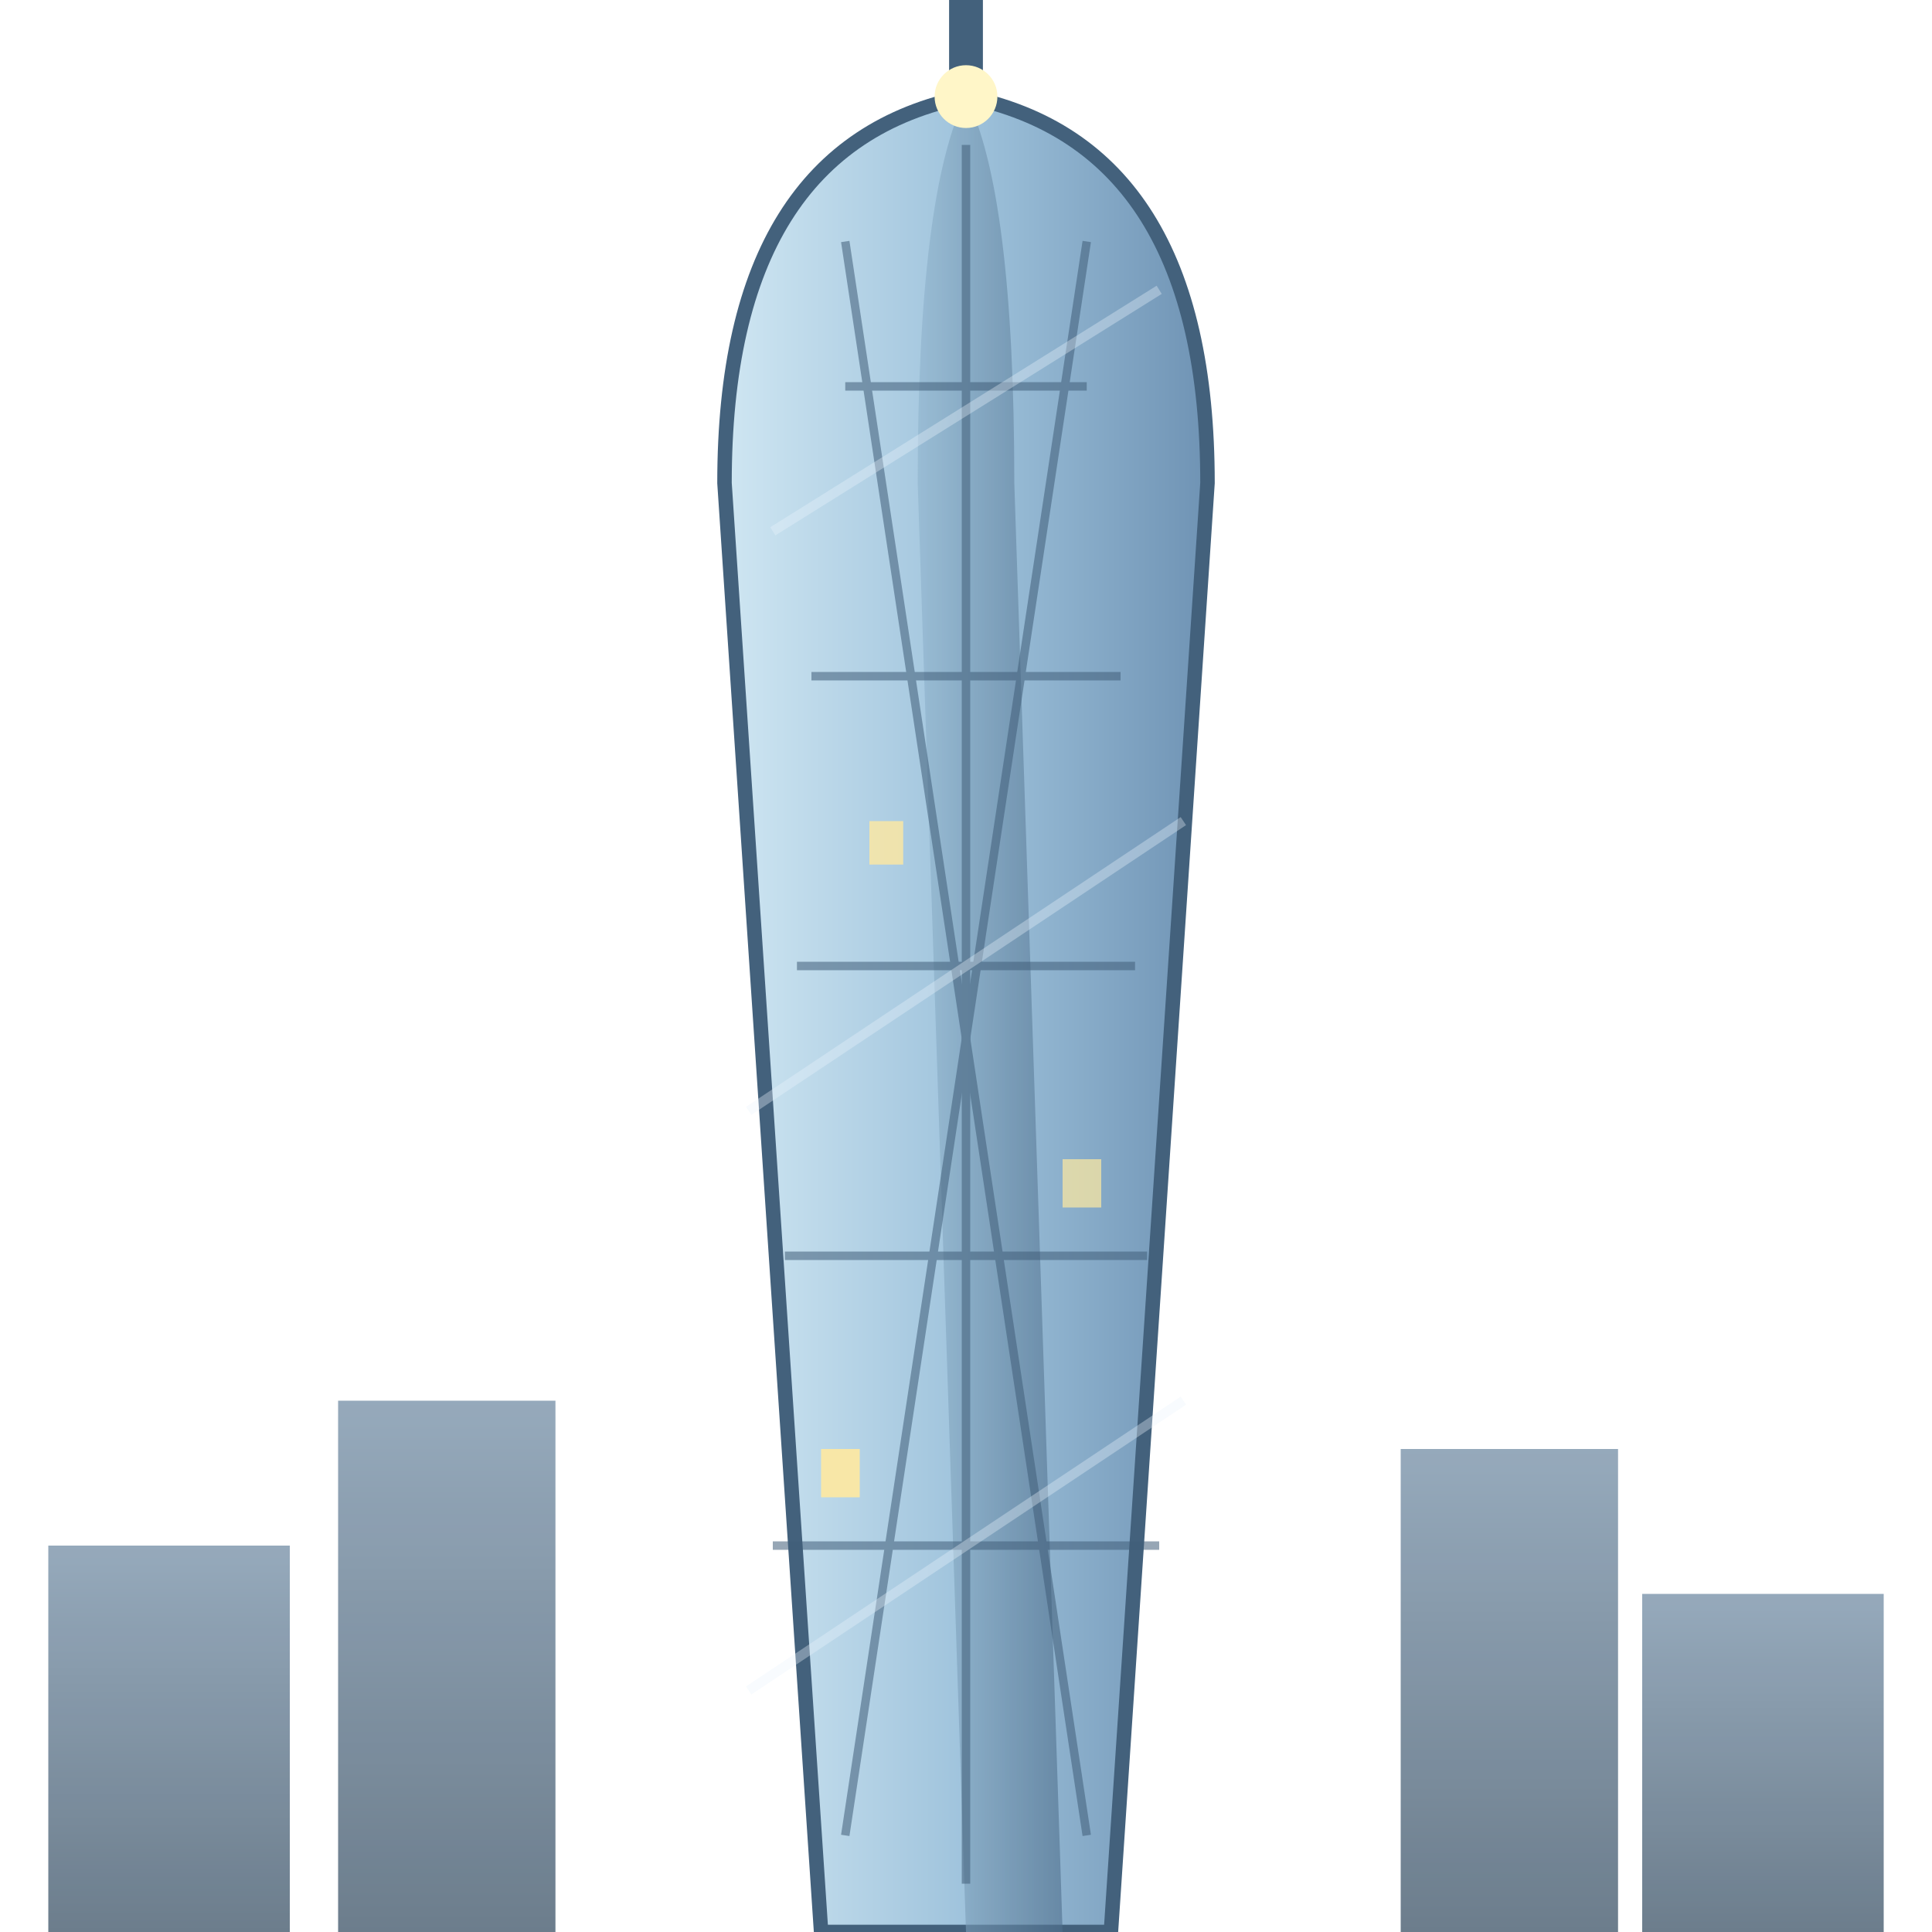
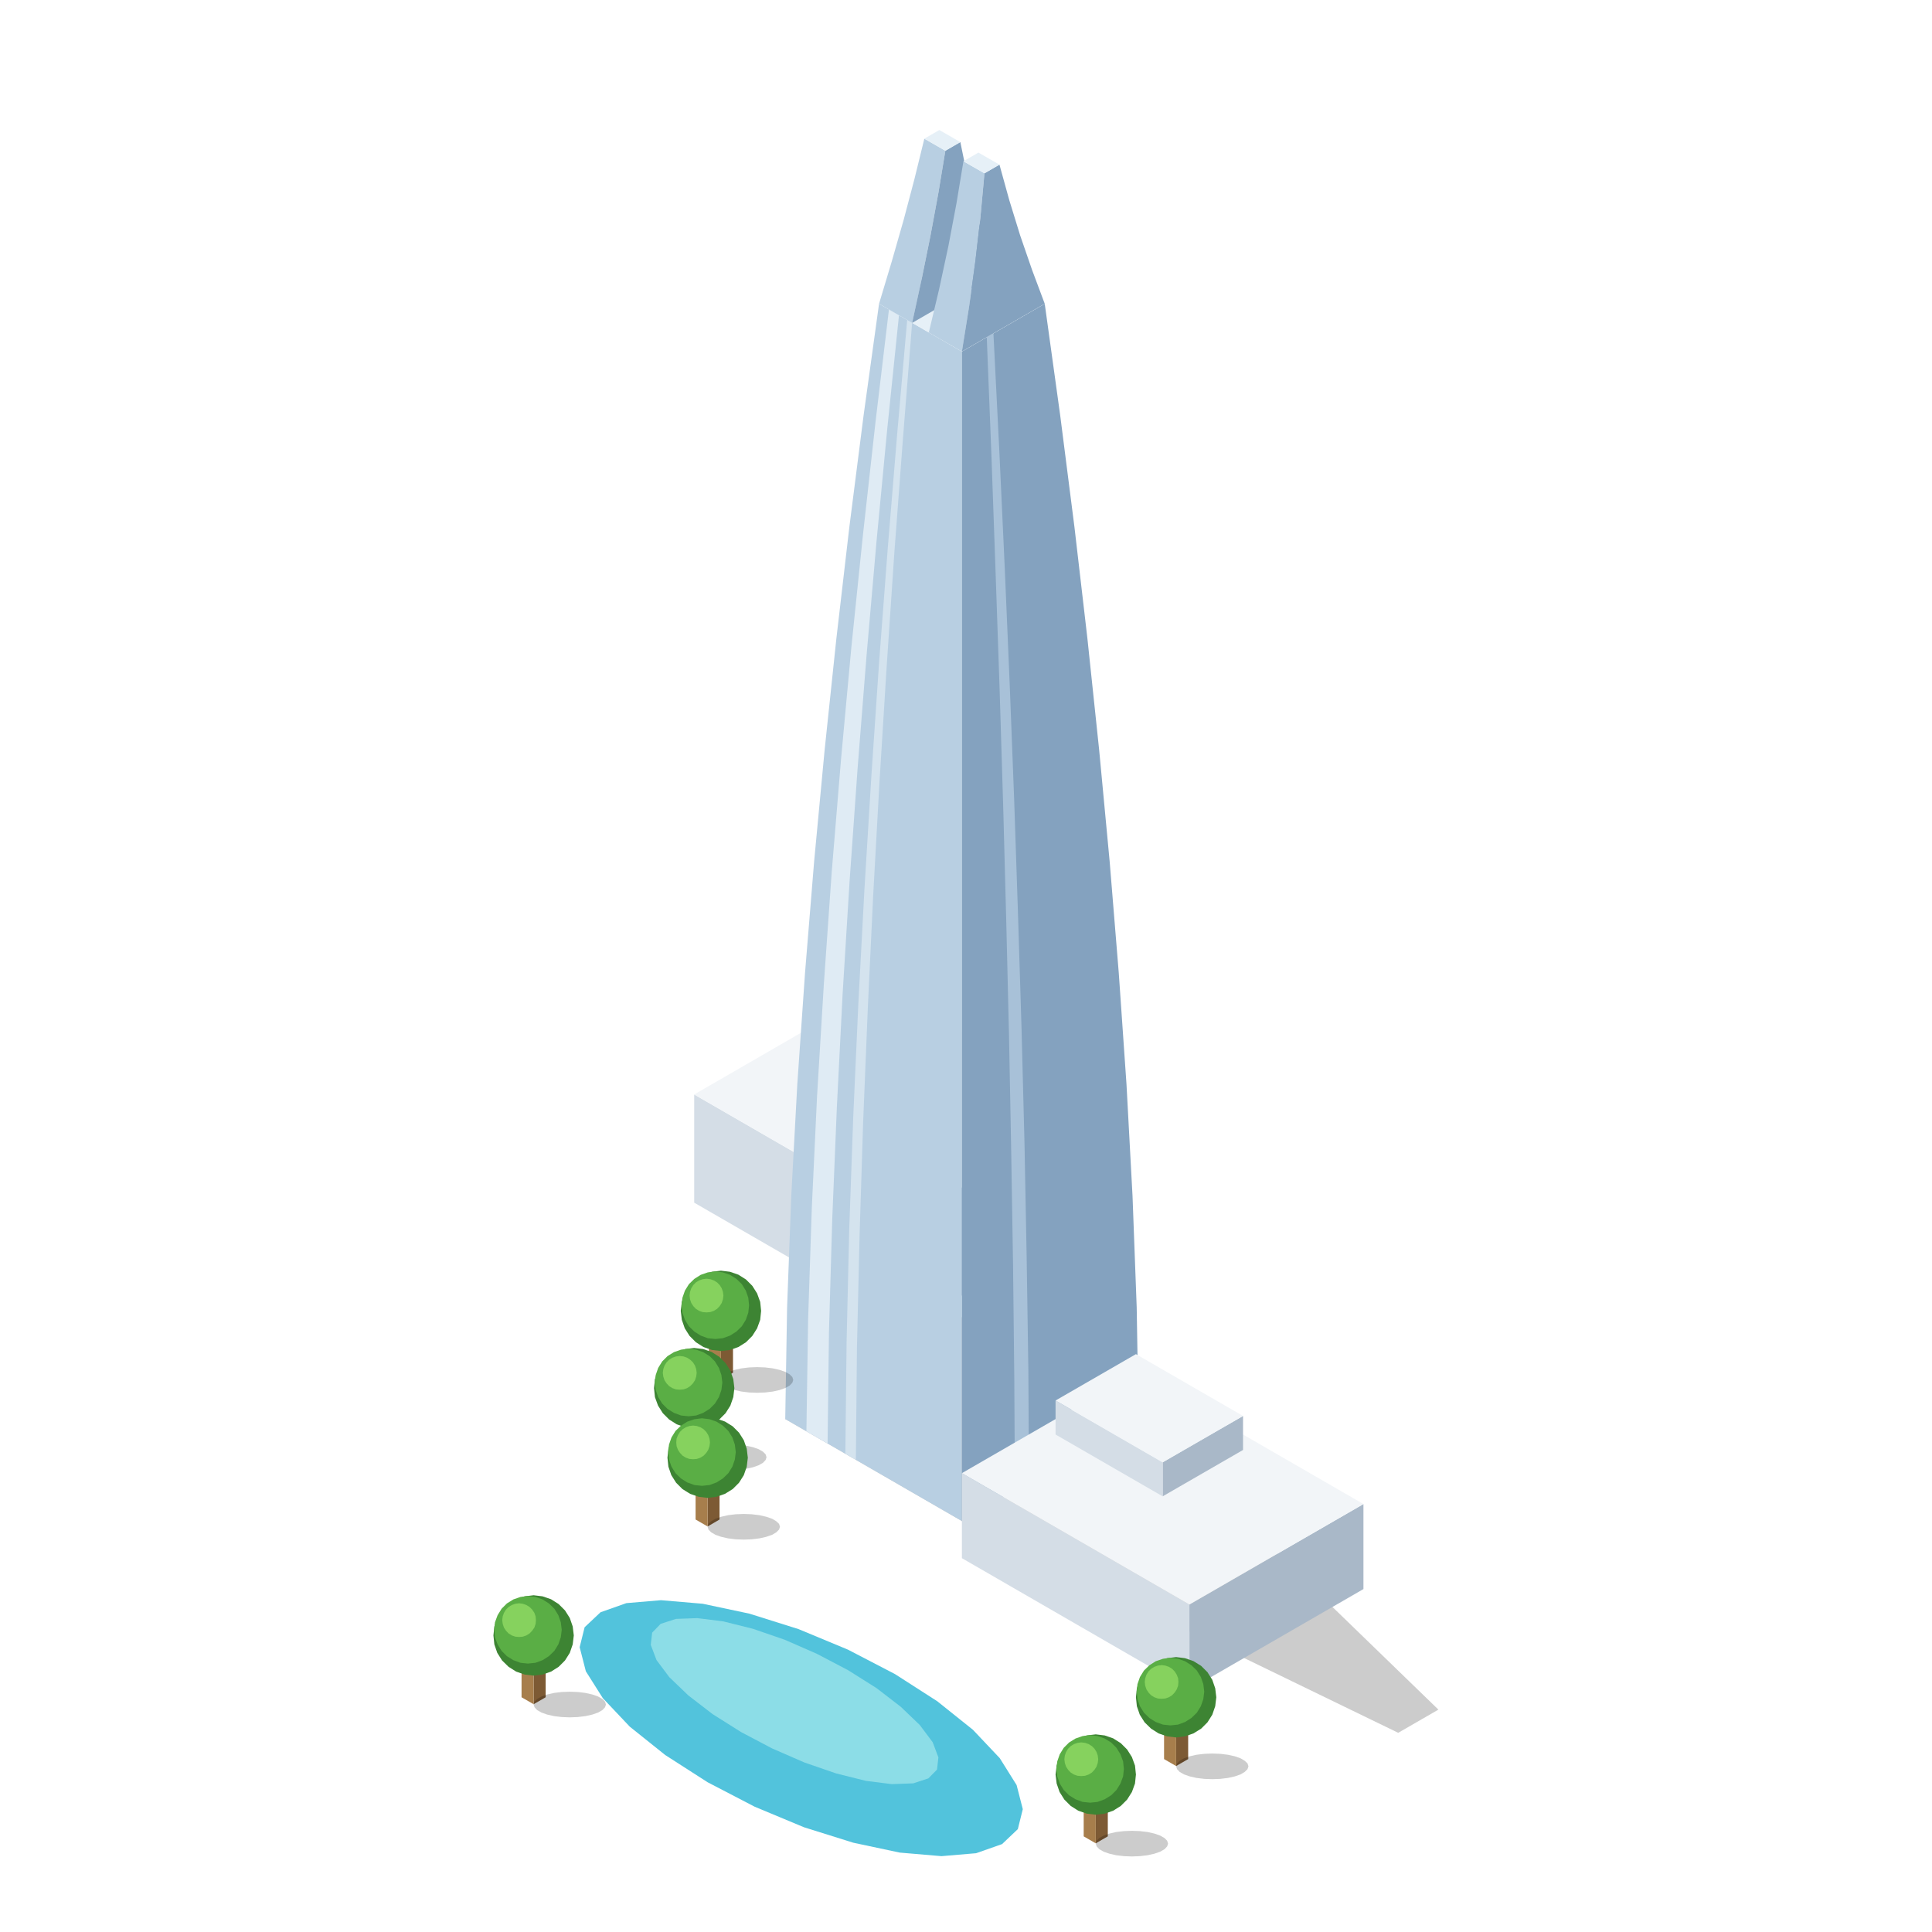
<svg xmlns="http://www.w3.org/2000/svg" viewBox="0 0 80 80">
-   <defs>
-     <linearGradient id="ltGlass" x1="0" y1="0" x2="1" y2="0">
-       <stop offset="0%" stop-color="#cfe6f2" />
-       <stop offset="50%" stop-color="#9fc3dc" />
-       <stop offset="100%" stop-color="#6f93b4" />
-     </linearGradient>
-     <linearGradient id="ltGlassDark" x1="0" y1="0" x2="1" y2="0">
-       <stop offset="0%" stop-color="#8fb3cc" />
-       <stop offset="100%" stop-color="#4f6f8c" />
-     </linearGradient>
-     <linearGradient id="ltCity" x1="0" y1="0" x2="0" y2="1">
-       <stop offset="0%" stop-color="#8aa0b4" />
-       <stop offset="100%" stop-color="#5c6f80" />
-     </linearGradient>
-   </defs>
-   <g fill="url(#ltCity)" opacity="0.9">
-     <rect x="2" y="64" width="10" height="16" />
-     <rect x="14" y="58" width="9" height="22" />
-     <rect x="58" y="60" width="9" height="20" />
-     <rect x="68" y="66" width="10" height="14" />
-   </g>
-   <path d="M34,80 L30,20 Q30,6 40,4 Q50,6 50,20 L46,80 Z" fill="url(#ltGlass)" stroke="#43617c" stroke-width="0.6" />
-   <path d="M40,80 L38,20 Q38,8 40,4 Q42,8 42,20 L44,80 Z" fill="url(#ltGlassDark)" opacity="0.6" />
-   <g stroke="#3f5d78" stroke-width="0.35" opacity="0.55">
-     <line x1="32" y1="64" x2="48" y2="64" />
-     <line x1="32.5" y1="52" x2="47.5" y2="52" />
-     <line x1="33" y1="40" x2="47" y2="40" />
-     <line x1="33.6" y1="28" x2="46.4" y2="28" />
-     <line x1="35" y1="16" x2="45" y2="16" />
-     <line x1="35" y1="10" x2="45" y2="76" />
-     <line x1="40" y1="6" x2="40" y2="78" />
-     <line x1="45" y1="10" x2="35" y2="76" />
-   </g>
-   <g stroke="#eaf4fb" stroke-width="0.4" opacity="0.35">
-     <path d="M31,70 L49,58">
-       <animate attributeName="opacity" values="0.15;0.5;0.15" dur="3s" repeatCount="indefinite" />
-     </path>
-     <path d="M31,46 L49,34">
-       <animate attributeName="opacity" values="0.5;0.15;0.5" dur="3s" repeatCount="indefinite" />
-     </path>
-     <path d="M32,22 L48,12">
-       <animate attributeName="opacity" values="0.15;0.5;0.15" dur="3s" begin="1s" repeatCount="indefinite" />
-     </path>
-   </g>
-   <line x1="40" y1="4" x2="40" y2="-2" stroke="#43617c" stroke-width="1.4" />
-   <circle cx="40" cy="4" r="1.3" fill="#fff6c8">
-     <animate attributeName="opacity" values="1;0.5;1" dur="1.8s" repeatCount="indefinite" />
-   </circle>
-   <g fill="#ffe9a0">
-     <rect x="34" y="60" width="1.6" height="2" opacity="0.9">
-       <animate attributeName="opacity" values="0.3;0.9;0.3" dur="2.1s" repeatCount="indefinite" />
-     </rect>
-     <rect x="44" y="48" width="1.6" height="2" opacity="0.7">
-       <animate attributeName="opacity" values="0.8;0.2;0.8" dur="2.6s" repeatCount="indefinite" />
-     </rect>
-     <rect x="36" y="34" width="1.4" height="1.8" opacity="0.8">
-       <animate attributeName="opacity" values="0.3;0.9;0.3" dur="1.9s" begin="0.6s" repeatCount="indefinite" />
-     </rect>
+   <g transform="translate(39.83 58.76) scale(0.64)">
+     <path d="M2.6 27.5L0.92 28.09L-1.32 28.28L-4.02 28.05L-7.03 27.41L-10.22 26.41L-13.41 25.08L-16.45 23.5L-19.19 21.74L-21.49 19.9L-23.23 18.06L-24.33 16.32L-24.73 14.76L-24.41 13.47L-23.38 12.5L-21.71 11.91L-19.47 11.72L-16.77 11.95L-13.75 12.59L-10.57 13.59L-7.37 14.92L-4.33 16.5L-1.59 18.26L0.71 20.1L2.45 21.94L3.54 23.68L3.94 25.24L3.62 26.53Z" fill="#52c3dc" />
+     <path d="M-2.17 23.25L-3.15 23.57L-4.53 23.62L-6.21 23.41L-8.13 22.93L-10.19 22.22L-12.28 21.31L-14.29 20.25L-16.13 19.09L-17.7 17.88L-18.93 16.7L-19.76 15.59L-20.13 14.61L-20.04 13.82L-19.49 13.25L-18.5 12.93L-17.12 12.88L-15.44 13.09L-13.52 13.57L-11.46 14.28L-9.38 15.19L-7.36 16.25L-5.52 17.41L-3.95 18.62L-2.72 19.8L-1.89 20.91L-1.52 21.89L-1.61 22.68Z" fill="#9be3ea" opacity="0.8" />
+     <path d="M-11.43 0L0 -6.6L11.43 0L30.83 18.8L28.23 20.3L0 6.6Z" fill="#000000" opacity="0.2" />
+     <path d="M8.66 -13L-3.46 -6L-3.46 -13L8.66 -20Z" fill="#a9b8c8" />
+     <path d="M-17.32 -14L-3.46 -6L-3.46 -13L-17.32 -21Z" fill="#d4dde6" />
+     <path d="M-5.2 -28L8.66 -20L-3.46 -13L-17.32 -21Z" fill="#f2f5f8" />
+     <path d="M-11.43 0L-11.31 -7.22L-11.04 -14.43L-10.65 -21.65L-10.15 -28.86L-9.56 -36.08L-8.88 -43.3L-8.12 -50.51L-7.28 -57.73L-6.36 -64.94L-5.36 -72.16L0 -69.07L0 -61.27L0 -53.53L0 -45.82L0 -38.17L0 -30.56L0 -23L0 -15.5L0 -8.06L0 -0.69L0 6.6Z" fill="#b8cfe2" />
+     <path d="M-10.06 0.79L-9.95 -6.43L-9.71 -13.67L-9.37 -20.91L-8.93 -28.16L-8.42 -35.42L-7.82 -42.68L-7.15 -49.95L-6.4 -57.22L-5.59 -64.5L-4.72 -71.79L-4.07 -71.42L-4.83 -64.06L-5.53 -56.72L-6.17 -49.39L-6.75 -42.07L-7.27 -34.75L-7.72 -27.46L-8.09 -20.17L-8.39 -12.9L-8.6 -5.65L-8.69 1.58Z" fill="#e6f0f7" opacity="0.85" />
+     <path d="M-7.54 2.24L-7.46 -5L-7.29 -12.27L-7.03 -19.56L-6.7 -26.87L-6.31 -34.2L-5.86 -41.55L-5.36 -48.92L-4.8 -56.3L-4.19 -63.7L-3.54 -71.11L-3.22 -70.92L-3.81 -63.48L-4.37 -56.05L-4.87 -48.64L-5.33 -41.24L-5.74 -33.87L-6.09 -26.52L-6.39 -19.19L-6.62 -11.88L-6.79 -4.6L-6.86 2.64Z" fill="#e6f0f7" opacity="0.6" />
+     <path d="M11.43 0L11.31 -7.22L11.04 -14.43L10.65 -21.65L10.15 -28.86L9.56 -36.08L8.88 -43.3L8.12 -50.51L7.28 -57.73L6.36 -64.94L5.36 -72.16L0 -69.07L0 -61.27L0 -53.53L0 -45.82L0 -38.17L0 -30.56L0 -23L0 -15.5L0 -8.06L0 -0.69L0 6.6Z" fill="#84a2bf" />
+     <path d="M4.34 4.09L4.3 -3.17L4.19 -10.48L4.05 -17.84L3.86 -25.23L3.63 -32.66L3.38 -40.12L3.09 -47.61L2.77 -55.12L2.42 -62.67L2.04 -70.24L1.61 -69.99L1.91 -62.38L2.18 -54.79L2.44 -47.23L2.67 -39.71L2.87 -32.22L3.05 -24.76L3.19 -17.34L3.31 -9.97L3.39 -2.64L3.43 4.62Z" fill="#b8cfe2" opacity="0.7" />
+     <path d="M0 -75.25L5.36 -72.16L0 -69.07L-5.36 -72.16Z" fill="#e6f0f7" />
+     <path d="M-5.36 -72.16L-4.54 -74.89L-3.77 -77.58L-3.07 -80.23L-2.43 -82.84L-1.07 -82.06L-1.52 -79.34L-2.03 -76.58L-2.6 -73.77L-3.22 -70.92Z" fill="#b8cfe2" />
+     <path d="M2.14 -74.02L1.47 -76.12L0.87 -78.25L0.35 -80.42L-0.1 -82.62L-1.07 -82.06L-1.52 -79.34L-2.03 -76.58L-2.6 -73.77L-3.22 -70.92Z" fill="#84a2bf" />
+     <path d="M-1.46 -83.4L-0.1 -82.62L-1.07 -82.06L-2.43 -82.84Z" fill="#e6f0f7" />
+     <path d="M-2.14 -70.3L-1.47 -73.12L-0.87 -75.91L-0.35 -78.66L0.1 -81.38L1.46 -80.6L1.2 -77.77L0.87 -74.9L0.47 -72L0 -69.07Z" fill="#b8cfe2" />
+     <path d="M5.36 -72.16L4.54 -74.35L3.77 -76.58L3.07 -78.85L2.43 -81.16L1.46 -80.6L1.2 -77.77L0.87 -74.9L0.47 -72L0 -69.07Z" fill="#84a2bf" />
+     <path d="M1.07 -81.94L2.43 -81.16L1.46 -80.6L0.1 -81.38Z" fill="#e6f0f7" />
+     <path d="M25.98 11L14.72 17.5L14.72 12L25.98 5.5Z" fill="#a9b8c8" />
+     <path d="M0 9L14.72 17.5L14.72 12L0 3.5Z" fill="#d4dde6" />
+     <path d="M11.26 -3L25.98 5.5L14.72 12L0 3.5Z" fill="#f2f5f8" />
+     <path d="M18.19 2L12.99 5L12.99 2.8L18.19 -0.2Z" fill="#a9b8c8" />
+     <path d="M6.06 1L12.99 5L12.99 2.8L6.06 -1.2Z" fill="#d4dde6" />
+     <path d="M11.26 -4.2L18.19 -0.2L12.99 2.8L6.06 -1.2Z" fill="#f2f5f8" />
+     <path d="M-14.81 -3L-15.59 -2.55L-15.59 -4.95L-14.81 -5.4Z" fill="#7d5a34" />
+     <path d="M-16.37 -3L-15.59 -2.55L-15.59 -4.95L-16.37 -5.4Z" fill="#a77e4c" />
+     <path d="M-10.91 -2.53L-10.97 -2.35L-11.14 -2.17L-11.42 -2.01L-11.79 -1.88L-12.23 -1.78L-12.73 -1.72L-13.25 -1.7L-13.77 -1.72L-14.26 -1.78L-14.71 -1.88L-15.08 -2.01L-15.36 -2.17L-15.53 -2.35L-15.59 -2.53L-15.53 -2.72L-15.36 -2.89L-15.08 -3.05L-14.71 -3.18L-14.26 -3.28L-13.77 -3.34L-13.25 -3.36L-12.73 -3.34L-12.23 -3.28L-11.79 -3.18L-11.42 -3.05L-11.14 -2.89L-10.97 -2.72Z" fill="#000000" opacity="0.2" />
+     <path d="M-12.99 -7L-13.05 -6.42L-13.25 -5.87L-13.56 -5.38L-13.97 -4.97L-14.46 -4.66L-15.01 -4.47L-15.59 -4.4L-16.17 -4.47L-16.72 -4.66L-17.21 -4.97L-17.62 -5.38L-17.93 -5.87L-18.12 -6.42L-18.19 -7L-18.12 -7.58L-17.93 -8.13L-17.62 -8.62L-17.21 -9.03L-16.72 -9.34L-16.17 -9.53L-15.59 -9.6L-15.01 -9.53L-14.46 -9.34L-13.97 -9.03L-13.56 -8.62L-13.25 -8.13L-13.05 -7.58Z" fill="#3d8433" />
+     <path d="M-13.77 -7.36L-13.82 -6.88L-13.98 -6.42L-14.24 -6L-14.59 -5.66L-15 -5.4L-15.47 -5.23L-15.95 -5.18L-16.44 -5.23L-16.9 -5.4L-17.31 -5.66L-17.66 -6L-17.92 -6.42L-18.08 -6.88L-18.14 -7.36L-18.08 -7.85L-17.92 -8.31L-17.66 -8.73L-17.31 -9.07L-16.9 -9.33L-16.44 -9.49L-15.95 -9.55L-15.47 -9.49L-15 -9.33L-14.59 -9.07L-14.24 -8.73L-13.98 -8.31L-13.82 -7.85Z" fill="#5aae45" />
+     <path d="M-15.43 -7.99L-15.46 -7.75L-15.54 -7.51L-15.67 -7.31L-15.84 -7.13L-16.05 -7L-16.28 -6.92L-16.52 -6.9L-16.77 -6.92L-17 -7L-17.21 -7.13L-17.38 -7.31L-17.51 -7.51L-17.59 -7.75L-17.62 -7.99L-17.59 -8.23L-17.51 -8.46L-17.38 -8.67L-17.21 -8.84L-17 -8.97L-16.77 -9.05L-16.52 -9.08L-16.28 -9.05L-16.05 -8.97L-15.84 -8.84L-15.67 -8.67L-15.54 -8.46L-15.46 -8.23Z" fill="#86d25e" />
+     <path d="M-16.54 2L-17.32 2.45L-17.32 0.05L-16.54 -0.4Z" fill="#7d5a34" />
+     <path d="M-18.1 2L-17.32 2.45L-17.32 0.05L-18.1 -0.4Z" fill="#a77e4c" />
+     <path d="M-12.64 2.47L-12.7 2.65L-12.87 2.83L-13.15 2.99L-13.52 3.12L-13.97 3.22L-14.46 3.28L-14.98 3.3L-15.5 3.28L-16 3.22L-16.44 3.12L-16.81 2.99L-17.09 2.83L-17.26 2.65L-17.32 2.47L-17.26 2.28L-17.09 2.11L-16.81 1.95L-16.44 1.82L-16 1.72L-15.5 1.66L-14.98 1.64L-14.46 1.66L-13.97 1.72L-13.52 1.82L-13.15 1.95L-12.87 2.11L-12.7 2.28Z" fill="#000000" opacity="0.2" />
+     <path d="M-14.72 -2L-14.79 -1.42L-14.98 -0.87L-15.29 -0.38L-15.7 0.03L-16.19 0.34L-16.74 0.53L-17.32 0.6L-17.9 0.53L-18.45 0.34L-18.94 0.03L-19.35 -0.38L-19.66 -0.87L-19.86 -1.42L-19.92 -2L-19.86 -2.58L-19.66 -3.13L-19.35 -3.62L-18.94 -4.03L-18.45 -4.34L-17.9 -4.53L-17.32 -4.6L-16.74 -4.53L-16.19 -4.34L-15.7 -4.03L-15.29 -3.62L-14.98 -3.13L-14.79 -2.58Z" fill="#3d8433" />
+     <path d="M-15.5 -2.36L-15.56 -1.88L-15.72 -1.42L-15.98 -1L-16.32 -0.66L-16.74 -0.4L-17.2 -0.23L-17.68 -0.18L-18.17 -0.23L-18.63 -0.4L-19.05 -0.66L-19.39 -1L-19.65 -1.42L-19.81 -1.88L-19.87 -2.36L-19.81 -2.85L-19.65 -3.31L-19.39 -3.73L-19.05 -4.07L-18.63 -4.33L-18.17 -4.49L-17.68 -4.55L-17.2 -4.49L-16.74 -4.33L-16.32 -4.07L-15.98 -3.73L-15.72 -3.31L-15.56 -2.85Z" fill="#5aae45" />
+     <path d="M-17.16 -2.99L-17.19 -2.75L-17.27 -2.51L-17.4 -2.31L-17.58 -2.13L-17.78 -2L-18.01 -1.92L-18.26 -1.9L-18.5 -1.92L-18.73 -2L-18.94 -2.13L-19.11 -2.31L-19.24 -2.51L-19.32 -2.75L-19.35 -2.99L-19.32 -3.23L-19.24 -3.46L-19.11 -3.67L-18.94 -3.84L-18.73 -3.97L-18.5 -4.05L-18.26 -4.08L-18.01 -4.05L-17.78 -3.97L-17.58 -3.84L-17.4 -3.67L-17.27 -3.46L-17.19 -3.23Z" fill="#86d25e" />
+     <path d="M-15.68 6.5L-16.45 6.95L-16.45 4.55L-15.68 4.1Z" fill="#7d5a34" />
+     <path d="M-17.23 6.5L-16.45 6.95L-16.45 4.55L-17.23 4.1Z" fill="#a77e4c" />
+     <path d="M-11.77 6.97L-11.83 7.15L-12.01 7.33L-12.28 7.49L-12.66 7.62L-13.1 7.72L-13.59 7.78L-14.11 7.8L-14.64 7.78L-15.13 7.72L-15.57 7.62L-15.94 7.49L-16.22 7.33L-16.4 7.15L-16.45 6.97L-16.4 6.78L-16.22 6.61L-15.94 6.45L-15.57 6.32L-15.13 6.22L-14.64 6.16L-14.11 6.14L-13.59 6.16L-13.1 6.22L-12.66 6.32L-12.28 6.45L-12.01 6.61L-11.83 6.78Z" fill="#000000" opacity="0.2" />
+     <path d="M-13.85 2.5L-13.92 3.08L-14.11 3.63L-14.42 4.12L-14.83 4.53L-15.33 4.84L-15.88 5.03L-16.45 5.1L-17.03 5.03L-17.58 4.84L-18.08 4.53L-18.49 4.12L-18.8 3.63L-18.99 3.08L-19.05 2.5L-18.99 1.92L-18.8 1.37L-18.49 0.88L-18.08 0.47L-17.58 0.16L-17.03 -0.03L-16.45 -0.1L-15.88 -0.03L-15.33 0.16L-14.83 0.47L-14.42 0.88L-14.11 1.37L-13.92 1.92Z" fill="#3d8433" />
+     <path d="M-14.63 2.14L-14.69 2.62L-14.85 3.08L-15.11 3.5L-15.46 3.84L-15.87 4.1L-16.33 4.27L-16.82 4.32L-17.3 4.27L-17.77 4.1L-18.18 3.84L-18.53 3.5L-18.79 3.08L-18.95 2.62L-19 2.14L-18.95 1.65L-18.79 1.19L-18.53 0.77L-18.18 0.43L-17.77 0.17L-17.3 0.01L-16.82 -0.05L-16.33 0.01L-15.87 0.17L-15.46 0.43L-15.11 0.77L-14.85 1.19L-14.69 1.65Z" fill="#5aae45" />
+     <path d="M-16.3 1.51L-16.33 1.75L-16.41 1.99L-16.54 2.19L-16.71 2.37L-16.92 2.5L-17.15 2.58L-17.39 2.6L-17.63 2.58L-17.86 2.5L-18.07 2.37L-18.24 2.19L-18.37 1.99L-18.46 1.75L-18.48 1.51L-18.46 1.27L-18.37 1.04L-18.24 0.83L-18.07 0.66L-17.86 0.53L-17.63 0.45L-17.39 0.42L-17.15 0.45L-16.92 0.53L-16.71 0.66L-16.54 0.83L-16.41 1.04L-16.33 1.27Z" fill="#86d25e" />
+     <path d="M14.64 22L13.86 22.45L13.86 20.05L14.64 19.6Z" fill="#7d5a34" />
+     <path d="M13.08 22L13.86 22.45L13.86 20.05L13.08 19.6Z" fill="#a77e4c" />
+     <path d="M18.54 22.47L18.48 22.65L18.3 22.83L18.03 22.99L17.66 23.12L17.21 23.22L16.72 23.28L16.2 23.3L15.68 23.28L15.18 23.22L14.74 23.12L14.37 22.99L14.09 22.83L13.92 22.65L13.86 22.47L13.92 22.28L14.09 22.11L14.37 21.95L14.74 21.82L15.18 21.72L15.68 21.66L16.2 21.64L16.72 21.66L17.21 21.72L17.66 21.82L18.03 21.95L18.3 22.11L18.48 22.28Z" fill="#000000" opacity="0.2" />
+     <path d="M16.46 18L16.39 18.58L16.2 19.13L15.89 19.62L15.48 20.03L14.98 20.34L14.43 20.53L13.86 20.6L13.28 20.53L12.73 20.34L12.24 20.03L11.82 19.62L11.51 19.13L11.32 18.58L11.26 18L11.32 17.42L11.51 16.87L11.82 16.38L12.24 15.97L12.73 15.66L13.28 15.47L13.86 15.4L14.43 15.47L14.98 15.66L15.48 15.97L15.89 16.38L16.2 16.87L16.39 17.42Z" fill="#3d8433" />
+     <path d="M15.68 17.64L15.62 18.12L15.46 18.58L15.2 19L14.85 19.34L14.44 19.6L13.98 19.77L13.49 19.82L13.01 19.77L12.54 19.6L12.13 19.34L11.78 19L11.52 18.58L11.36 18.12L11.31 17.64L11.36 17.15L11.52 16.69L11.78 16.27L12.13 15.93L12.54 15.67L13.01 15.51L13.49 15.45L13.98 15.51L14.44 15.67L14.85 15.93L15.2 16.27L15.46 16.69L15.62 17.15Z" fill="#5aae45" />
+     <path d="M14.01 17.01L13.99 17.25L13.9 17.49L13.77 17.69L13.6 17.87L13.39 18L13.16 18.08L12.92 18.1L12.68 18.08L12.45 18L12.24 17.87L12.07 17.69L11.94 17.49L11.86 17.25L11.83 17.01L11.86 16.77L11.94 16.54L12.07 16.33L12.24 16.16L12.45 16.03L12.68 15.95L12.92 15.92L13.16 15.95L13.39 16.03L13.6 16.16L13.77 16.33L13.9 16.54L13.99 16.77Z" fill="#86d25e" />
+     <path d="M9.44 27L8.66 27.45L8.66 25.05L9.44 24.6Z" fill="#7d5a34" />
+     <path d="M7.88 27L8.66 27.45L8.66 25.05L7.88 24.6Z" fill="#a77e4c" />
+     <path d="M13.34 27.47L13.28 27.65L13.11 27.83L12.83 27.99L12.46 28.12L12.02 28.22L11.52 28.28L11 28.3L10.48 28.28L9.98 28.22L9.54 28.12L9.17 27.99L8.89 27.83L8.72 27.65L8.66 27.47L8.72 27.28L8.89 27.11L9.17 26.95L9.54 26.82L9.98 26.72L10.48 26.66L11 26.64L11.52 26.66L12.02 26.72L12.46 26.82L12.83 26.95L13.11 27.11L13.28 27.28Z" fill="#000000" opacity="0.2" />
+     <path d="M11.26 23L11.2 23.58L11 24.13L10.69 24.62L10.28 25.03L9.79 25.34L9.24 25.53L8.66 25.6L8.08 25.53L7.53 25.34L7.04 25.03L6.63 24.62L6.32 24.13L6.13 23.58L6.06 23L6.13 22.42L6.32 21.87L6.63 21.38L7.04 20.97L7.53 20.66L8.08 20.47L8.66 20.4L9.24 20.47L9.79 20.66L10.28 20.97L10.69 21.38L11 21.87L11.2 22.42Z" fill="#3d8433" />
+     <path d="M10.48 22.64L10.43 23.12L10.26 23.58L10 24L9.66 24.34L9.24 24.6L8.78 24.77L8.3 24.82L7.81 24.77L7.35 24.6L6.93 24.34L6.59 24L6.33 23.58L6.17 23.12L6.11 22.64L6.17 22.15L6.33 21.69L6.59 21.27L6.93 20.93L7.35 20.67L7.81 20.51L8.3 20.45L8.78 20.51L9.24 20.67L9.66 20.93L10 21.27L10.26 21.69L10.43 22.15Z" fill="#5aae45" />
+     <path d="M8.82 22.01L8.79 22.25L8.71 22.49L8.58 22.69L8.41 22.87L8.2 23L7.97 23.08L7.72 23.1L7.48 23.08L7.25 23L7.04 22.87L6.87 22.69L6.74 22.49L6.66 22.25L6.63 22.01L6.66 21.77L6.74 21.54L6.87 21.33L7.04 21.16L7.25 21.03L7.48 20.95L7.72 20.92L7.97 20.95L8.2 21.03L8.41 21.16L8.58 21.33L8.71 21.54L8.79 21.77Z" fill="#86d25e" />
+     <path d="M-26.93 18L-27.71 18.45L-27.71 16.05L-26.93 15.6Z" fill="#7d5a34" />
+     <path d="M-28.49 18L-27.71 18.45L-27.71 16.05L-28.49 15.6Z" fill="#a77e4c" />
+     <path d="M-23.03 18.47L-23.09 18.65L-23.26 18.83L-23.54 18.99L-23.91 19.12L-24.36 19.22L-24.85 19.28L-25.37 19.3L-25.89 19.28L-26.39 19.22L-26.83 19.12L-27.2 18.99L-27.48 18.83L-27.65 18.65L-27.71 18.47L-27.65 18.28L-27.48 18.11L-27.2 17.95L-26.83 17.82L-26.39 17.72L-25.89 17.66L-25.37 17.64L-24.85 17.66L-24.36 17.72L-23.91 17.82L-23.54 17.95L-23.26 18.11L-23.09 18.28Z" fill="#000000" opacity="0.2" />
+     <path d="M-25.11 14L-25.18 14.58L-25.37 15.13L-25.68 15.62L-26.09 16.03L-26.58 16.34L-27.13 16.53L-27.71 16.6L-28.29 16.53L-28.84 16.34L-29.33 16.03L-29.75 15.62L-30.06 15.13L-30.25 14.58L-30.31 14L-30.25 13.42L-30.06 12.87L-29.75 12.38L-29.33 11.97L-28.84 11.66L-28.29 11.47L-27.71 11.4L-27.13 11.47L-26.58 11.66L-26.09 11.97L-25.68 12.38L-25.37 12.87L-25.18 13.42Z" fill="#3d8433" />
+     <path d="M-25.89 13.64L-25.95 14.12L-26.11 14.58L-26.37 15L-26.72 15.34L-27.13 15.6L-27.59 15.77L-28.08 15.82L-28.56 15.77L-29.02 15.6L-29.44 15.34L-29.78 15L-30.04 14.58L-30.21 14.12L-30.26 13.64L-30.21 13.15L-30.04 12.69L-29.78 12.27L-29.44 11.93L-29.02 11.67L-28.56 11.51L-28.08 11.45L-27.59 11.51L-27.13 11.67L-26.72 11.93L-26.37 12.27L-26.11 12.69L-25.95 13.15Z" fill="#5aae45" />
+     <path d="M-27.56 13.01L-27.58 13.25L-27.66 13.49L-27.8 13.69L-27.97 13.87L-28.18 14L-28.41 14.08L-28.65 14.1L-28.89 14.08L-29.12 14L-29.33 13.87L-29.5 13.69L-29.63 13.49L-29.71 13.25L-29.74 13.01L-29.71 12.77L-29.63 12.54L-29.5 12.33L-29.33 12.16L-29.12 12.03L-28.89 11.95L-28.65 11.92L-28.41 11.95L-28.18 12.03L-27.97 12.16L-27.8 12.33L-27.66 12.54L-27.58 12.77Z" fill="#86d25e" />
  </g>
</svg>
